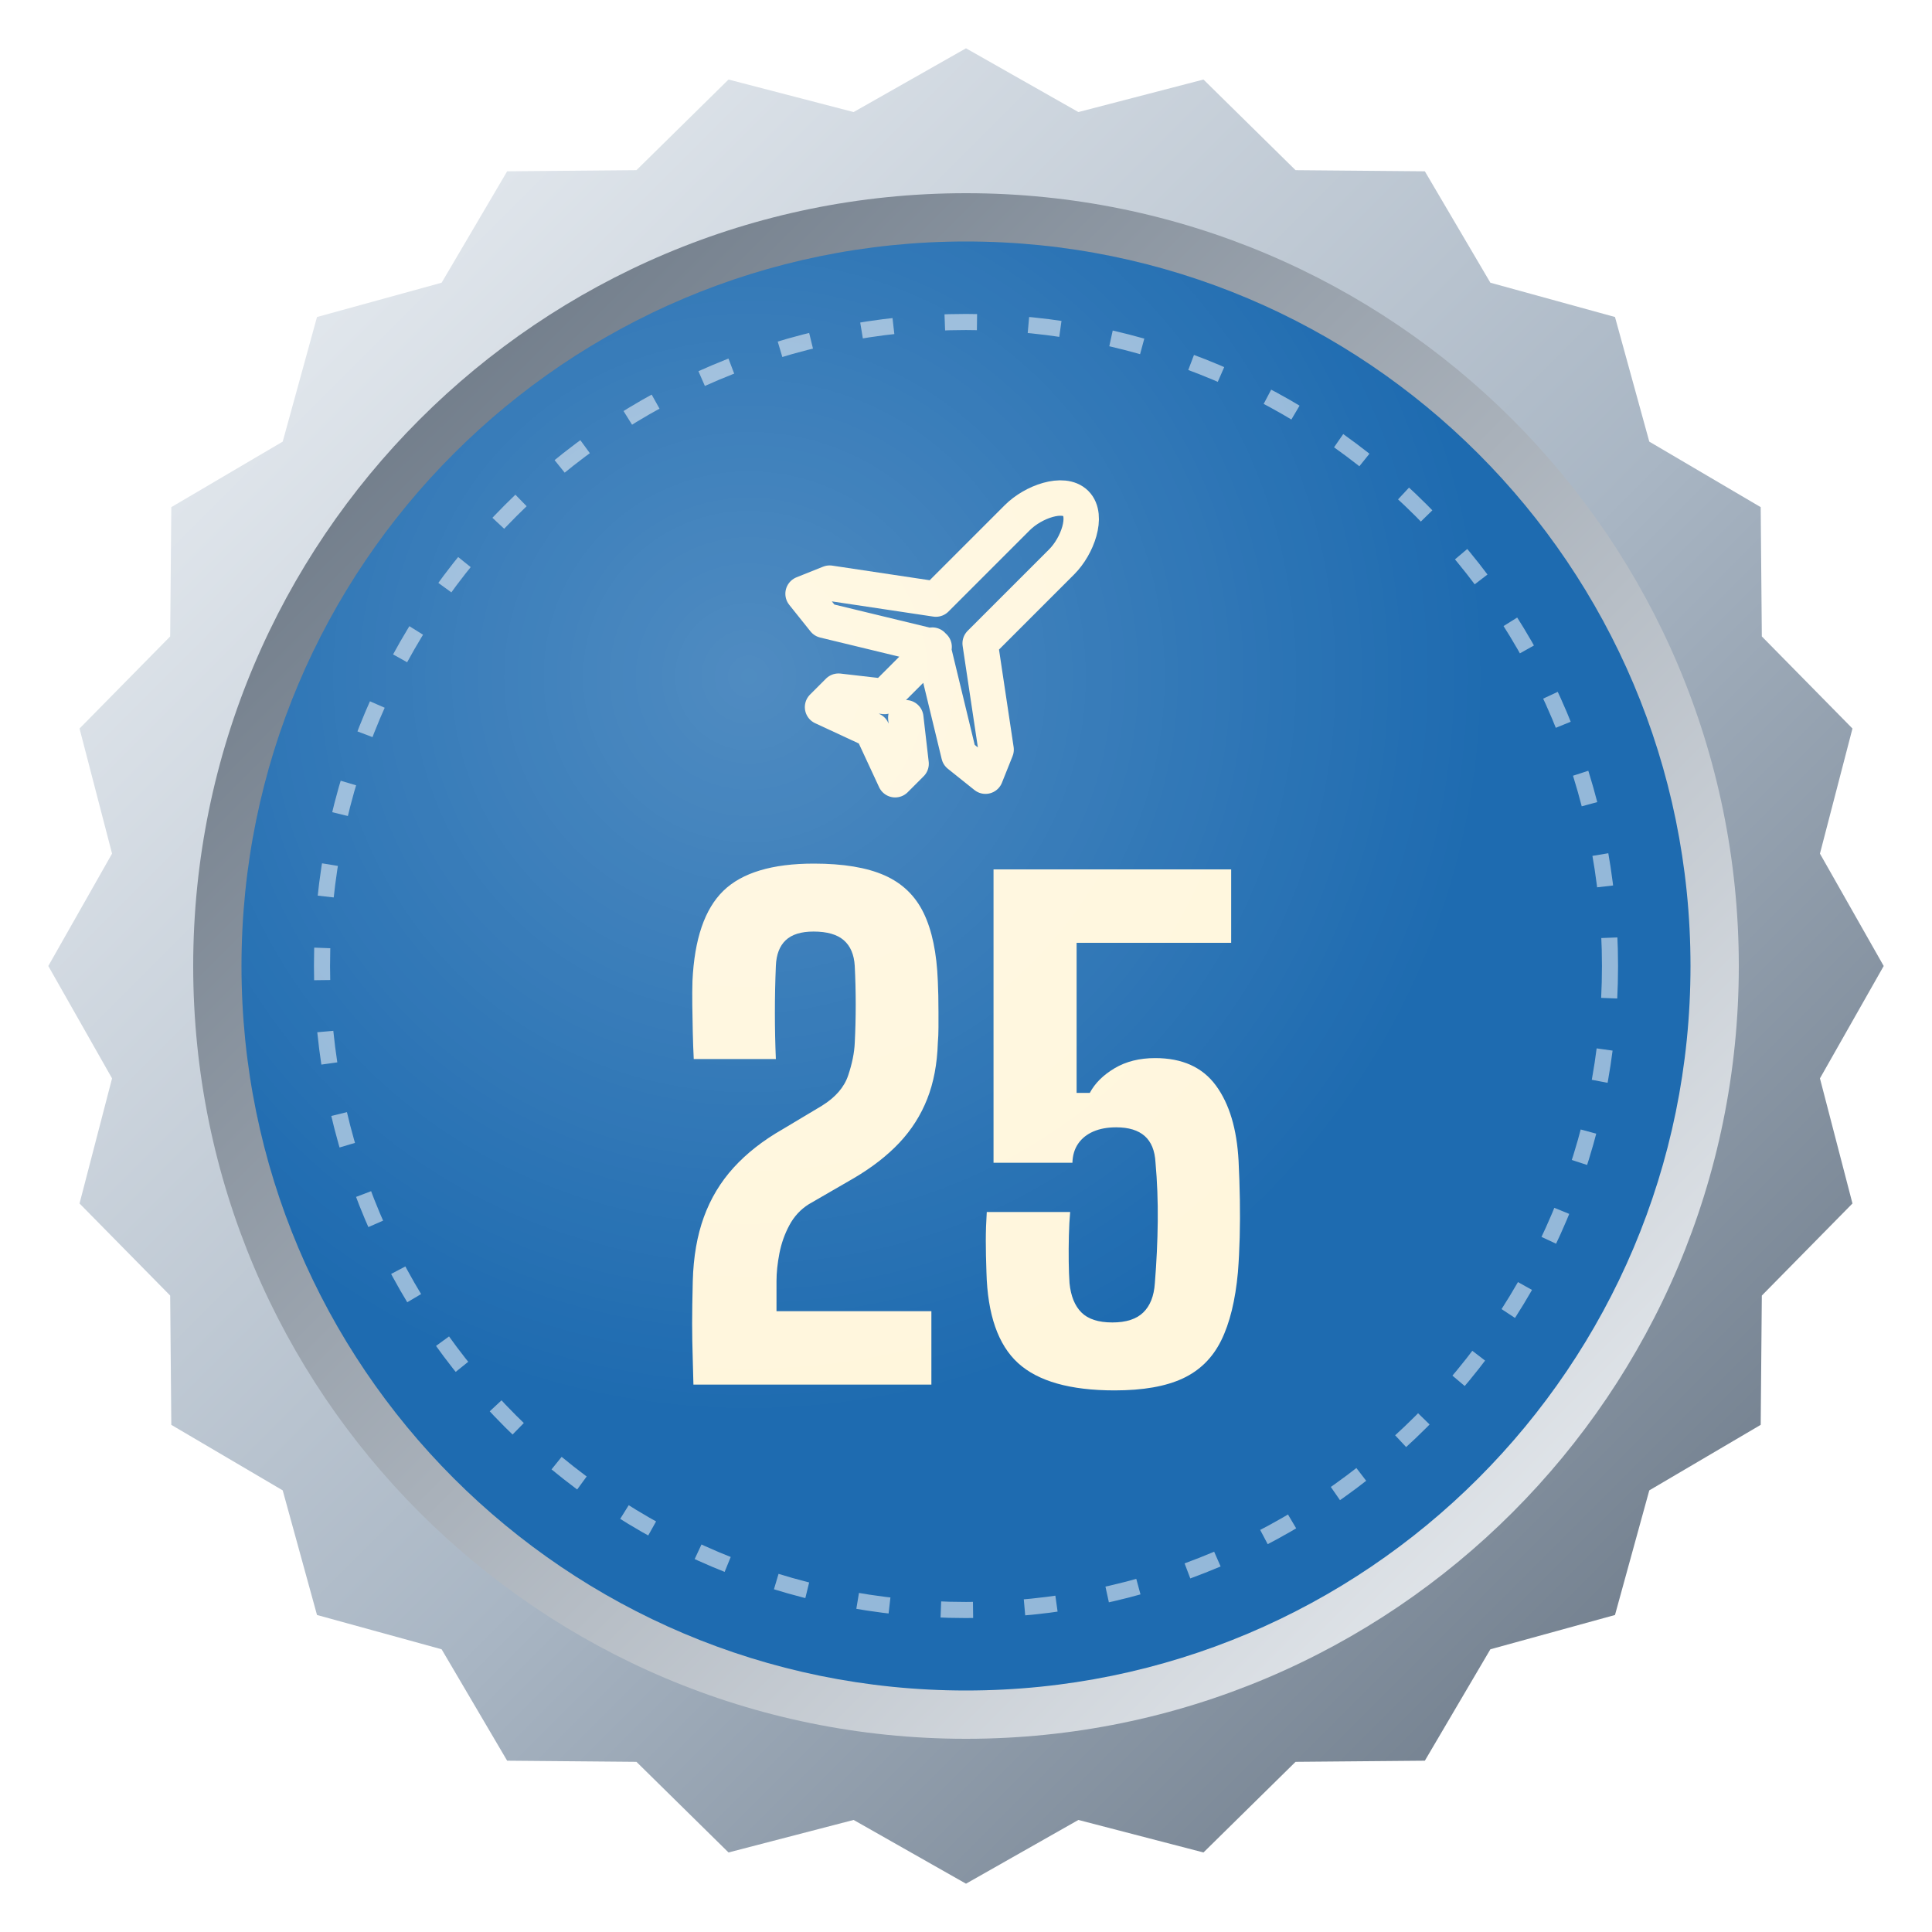
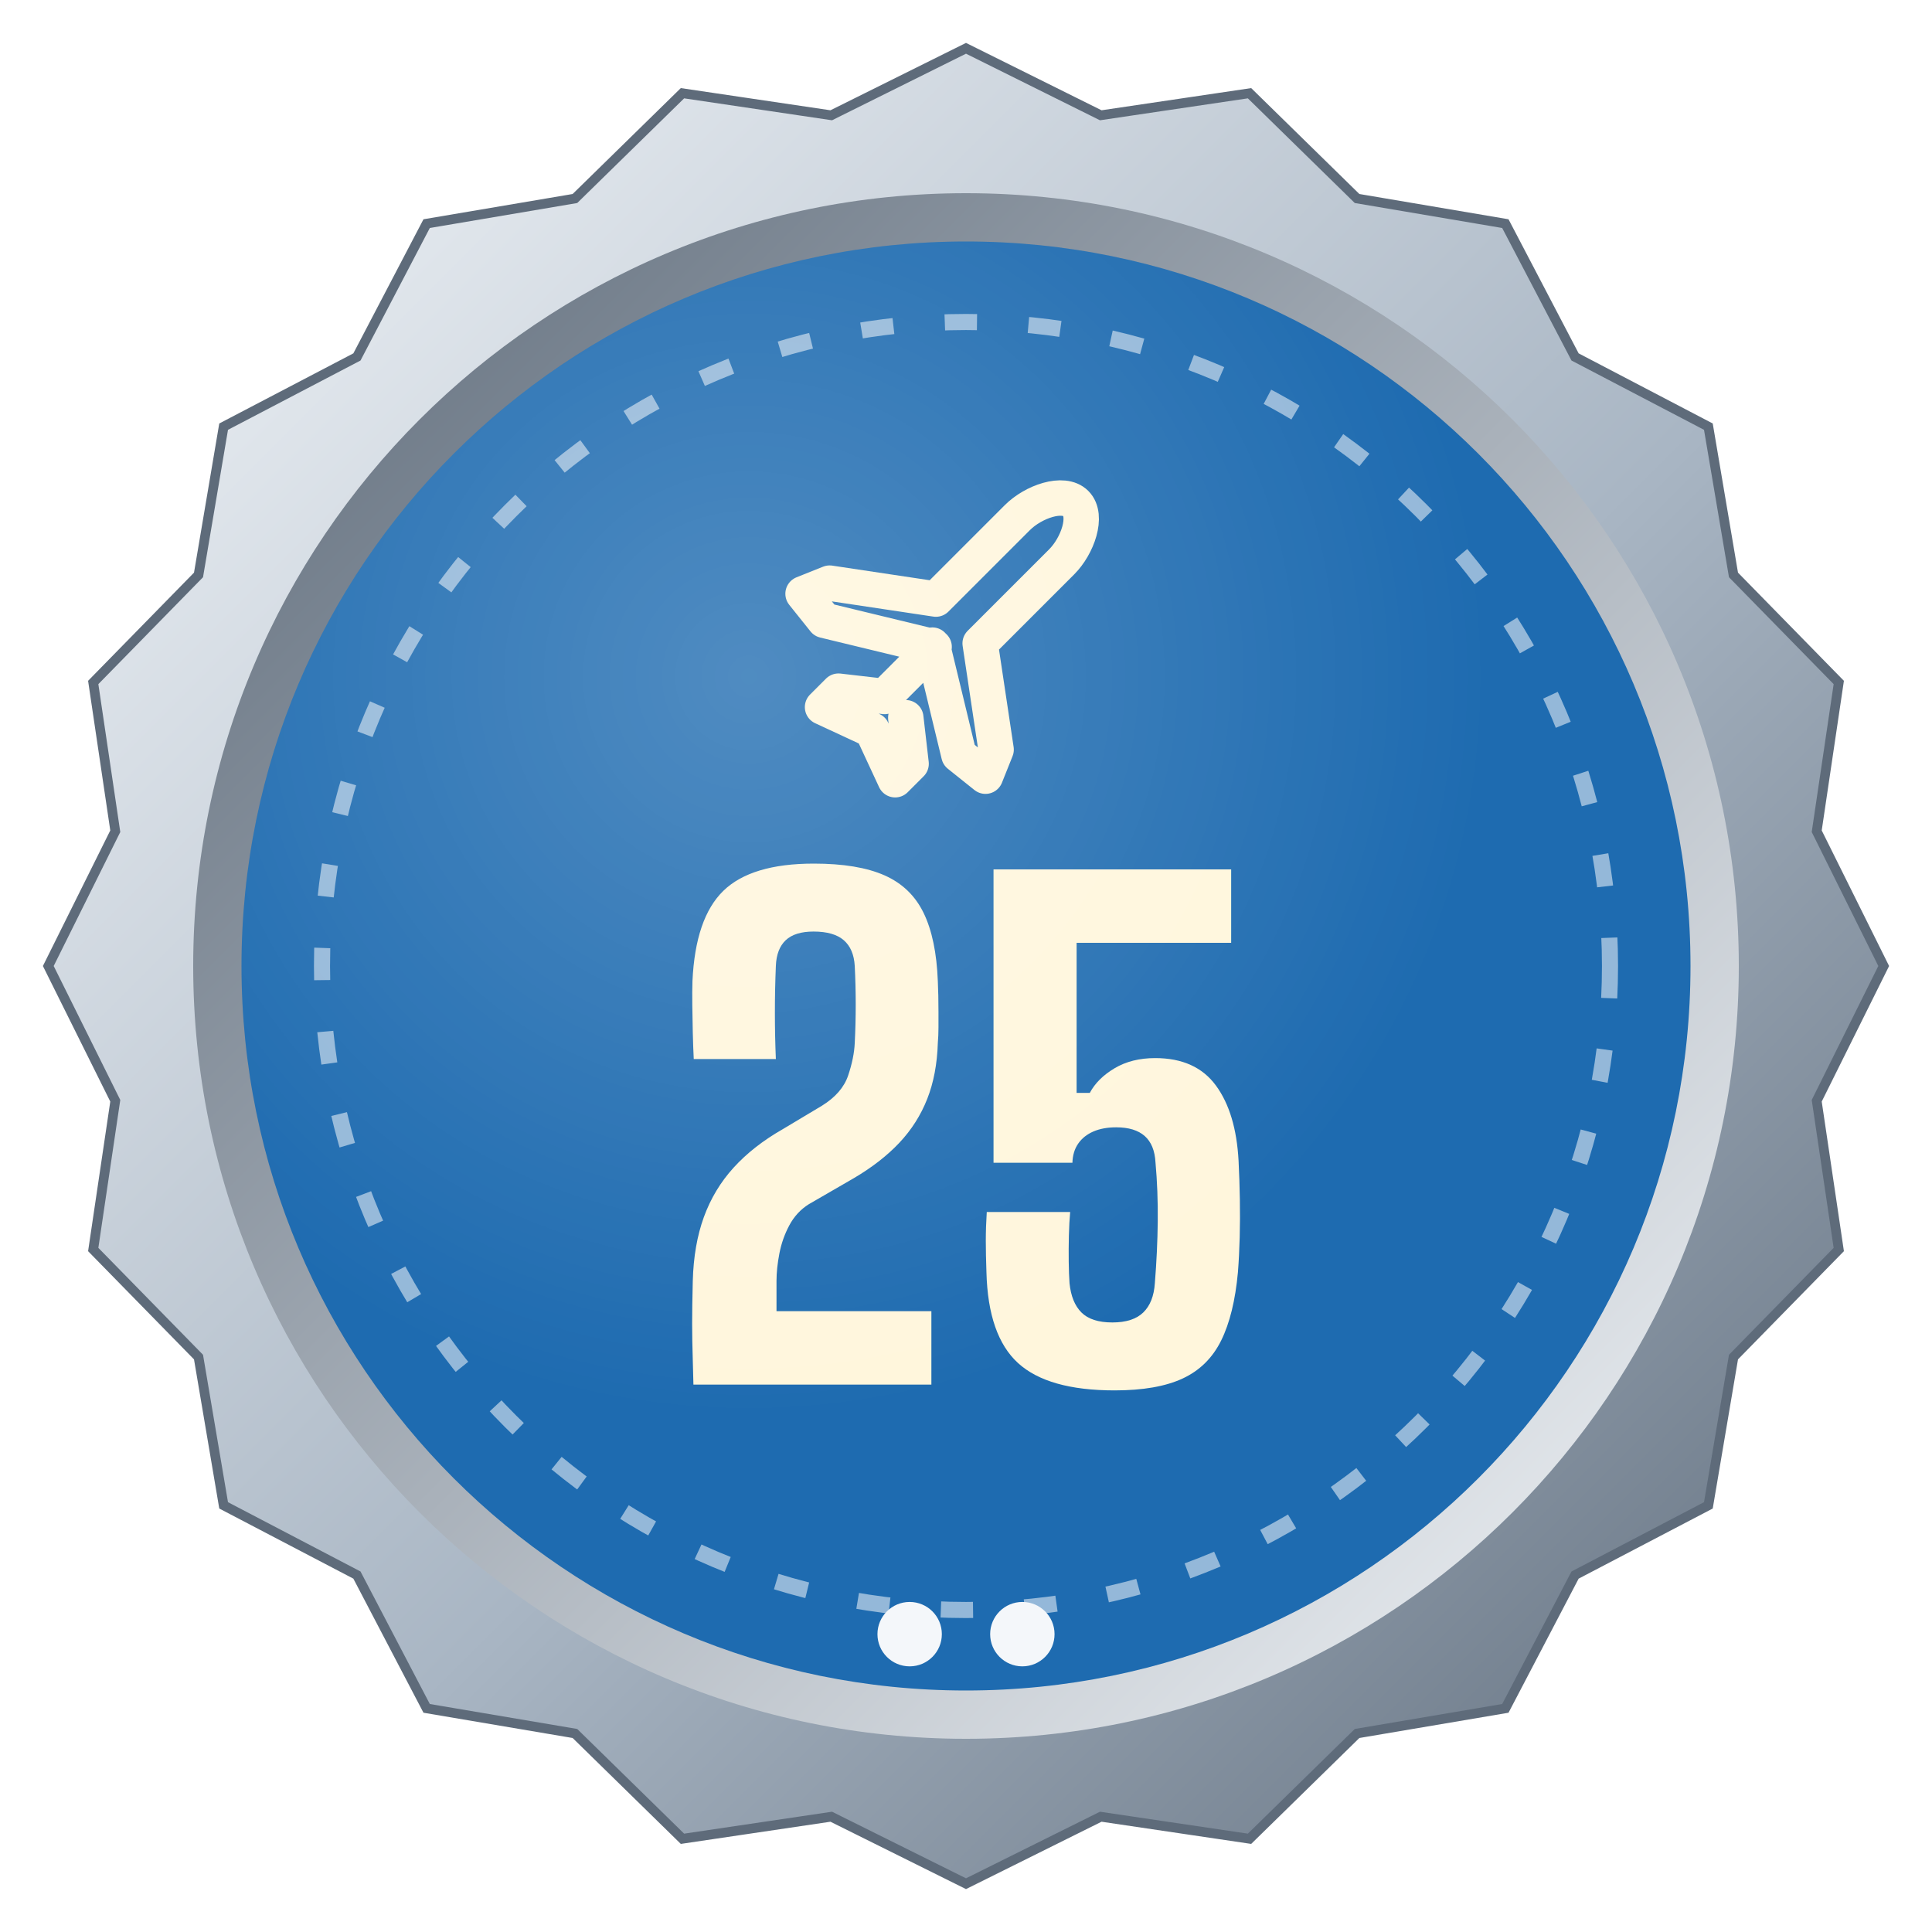
<svg xmlns="http://www.w3.org/2000/svg" viewBox="0 0 120 120">
  <defs>
    <linearGradient id="m" x1="0" y1="0" x2="1" y2="1">
      <stop offset="0" stop-color="#F4F7FA" />
      <stop offset=".55" stop-color="#A9B6C4" />
      <stop offset="1" stop-color="#5E6B7A" />
    </linearGradient>
    <linearGradient id="m2" x1="1" y1="1" x2="0" y2="0">
      <stop offset="0" stop-color="#F4F7FA" />
      <stop offset="1" stop-color="#5E6B7A" />
    </linearGradient>
    <radialGradient id="e" cx=".35" cy=".3" r=".85">
      <stop offset="0" stop-color="#fff" stop-opacity=".22" />
      <stop offset=".6" stop-color="#fff" stop-opacity="0" />
    </radialGradient>
  </defs>
-   <path d="M60.00,3.00 L66.98,6.96 L74.75,4.94 L80.47,10.57 L88.50,10.64 L92.57,17.56 L100.31,19.69 L102.44,27.43 L109.36,31.50 L109.43,39.53 L115.06,45.25 L113.04,53.02 L117.00,60.00 L113.04,66.98 L115.06,74.75 L109.43,80.47 L109.36,88.50 L102.44,92.57 L100.31,100.31 L92.57,102.44 L88.50,109.36 L80.47,109.43 L74.75,115.06 L66.98,113.04 L60.00,117.00 L53.02,113.04 L45.25,115.06 L39.53,109.43 L31.50,109.36 L27.43,102.44 L19.69,100.31 L17.56,92.57 L10.64,88.50 L10.57,80.47 L4.94,74.75 L6.96,66.98 L3.00,60.00 L6.96,53.02 L4.94,45.25 L10.57,39.53 L10.64,31.50 L17.56,27.43 L19.69,19.69 L27.43,17.56 L31.50,10.64 L39.53,10.57 L45.25,4.94 L53.02,6.96Z" fill="url(#m)" />
+   <path d="M60.00,3.00 L68.37,7.16 L77.61,5.79 L84.29,12.33 L93.50,13.89 L97.83,22.17 L106.11,26.50 L107.67,35.71 L114.21,42.39 L112.84,51.63 L117.00,60.00 L112.84,68.37 L114.21,77.61 L107.67,84.29 L106.11,93.50 L97.83,97.83 L93.50,106.11 L84.29,107.67 L77.61,114.21 L68.37,112.84 L60.00,117.00 L51.63,112.84 L42.39,114.21 L35.71,107.67 L26.50,106.11 L22.17,97.83 L13.89,93.50 L12.33,84.29 L5.79,77.61 L7.16,68.37 L3.00,60.00 L7.16,51.63 L5.79,42.39 L12.33,35.71 L13.89,26.50 L22.17,22.17 L26.50,13.89 L35.71,12.33 L42.39,5.79 L51.63,7.16Z" fill="url(#m)" stroke="#5E6B7A" stroke-width=".6" />
  <circle cx="60" cy="60" r="48" fill="url(#m2)" />
  <circle cx="60" cy="60" r="45" fill="#1E6BB0" />
  <circle cx="60" cy="60" r="40" fill="none" stroke="#F4F7FA" stroke-opacity=".55" stroke-width="1" stroke-dasharray="2 3.2" />
  <g transform="translate(46.8 25) scale(1.1)" fill="none" stroke="#FFF6DC" stroke-width="2" stroke-linecap="round" stroke-linejoin="round">
    <path d="M10.2 13.8 4 12.3l-1.2-1.5 1.5-.6 6 .9 4.6-4.6c.9-.9 2.6-1.5 3.3-.8.7.7.1 2.4-.8 3.3l-4.6 4.6.9 6-.6 1.5-1.5-1.2-1.5-6.2M10.2 13.8 7.4 16.6l-2.6-.3-.9.9 2.8 1.3 1.3 2.8.9-.9-.3-2.6" />
  </g>
  <path d="M43.07 86.0Q43.05 85.14 43.03 84.48Q43.01 83.82 43.0 83.28Q42.99 82.74 42.99 82.19Q42.99 81.64 43.0 81.02Q43.01 80.4 43.03 79.56Q43.09 77.32 43.72 75.59Q44.35 73.86 45.57 72.52Q46.79 71.18 48.61 70.14L51.05 68.68Q52.31 67.9 52.68 66.8Q53.05 65.7 53.09 64.78Q53.15 63.6 53.15 62.4Q53.15 61.2 53.09 60.0Q53.03 58.94 52.41 58.4Q51.79 57.86 50.53 57.86Q49.37 57.86 48.8 58.4Q48.23 58.94 48.19 60.0Q48.13 61.44 48.13 62.89Q48.13 64.34 48.19 65.78H43.09Q43.05 64.98 43.03 64.11Q43.01 63.24 43.0 62.41Q42.99 61.58 43.01 60.94Q43.19 57.02 44.93 55.33Q46.67 53.64 50.55 53.64Q53.29 53.64 54.94 54.37Q56.59 55.1 57.37 56.71Q58.15 58.32 58.25 60.94Q58.27 61.36 58.28 61.84Q58.29 62.32 58.29 62.82V63.82Q58.29 64.32 58.25 64.78Q58.19 66.74 57.59 68.26Q56.99 69.78 55.86 70.98Q54.73 72.18 53.03 73.18L50.23 74.8Q49.47 75.28 49.03 76.1Q48.59 76.92 48.41 77.85Q48.23 78.78 48.23 79.56V81.44H57.85V86.0ZM69.23 86.36Q65.09 86.36 63.23 84.66Q61.37 82.96 61.27 79.02Q61.23 77.9 61.23 77.06Q61.23 76.22 61.29 75.28H66.47Q66.41 75.92 66.39 76.75Q66.37 77.58 66.38 78.36Q66.39 79.14 66.43 79.7Q66.55 80.9 67.17 81.52Q67.79 82.14 69.09 82.14Q70.37 82.14 71.01 81.52Q71.65 80.9 71.73 79.7Q71.89 77.72 71.91 75.85Q71.93 73.98 71.77 72.2Q71.71 71.1 71.1 70.56Q70.49 70.02 69.33 70.02Q68.51 70.02 67.91 70.28Q67.31 70.54 66.97 71.03Q66.63 71.52 66.61 72.22H61.71V54.0H76.47V58.56H66.87V67.88H67.69Q68.17 66.98 69.23 66.35Q70.29 65.72 71.75 65.72Q74.27 65.72 75.52 67.42Q76.77 69.12 76.93 72.1Q76.99 73.32 77.01 74.52Q77.03 75.72 77.0 76.86Q76.97 78.0 76.89 79.02Q76.65 81.64 75.85 83.26Q75.05 84.88 73.46 85.62Q71.87 86.36 69.23 86.36Z" fill="#FFF6DC" />
+   <circle cx="56.5" cy="101.5" r="2" fill="#F4F7FA" />
+   <circle cx="63.5" cy="101.5" r="2" fill="#F4F7FA" />
  <circle cx="60" cy="60" r="45" fill="url(#e)" />
</svg>
